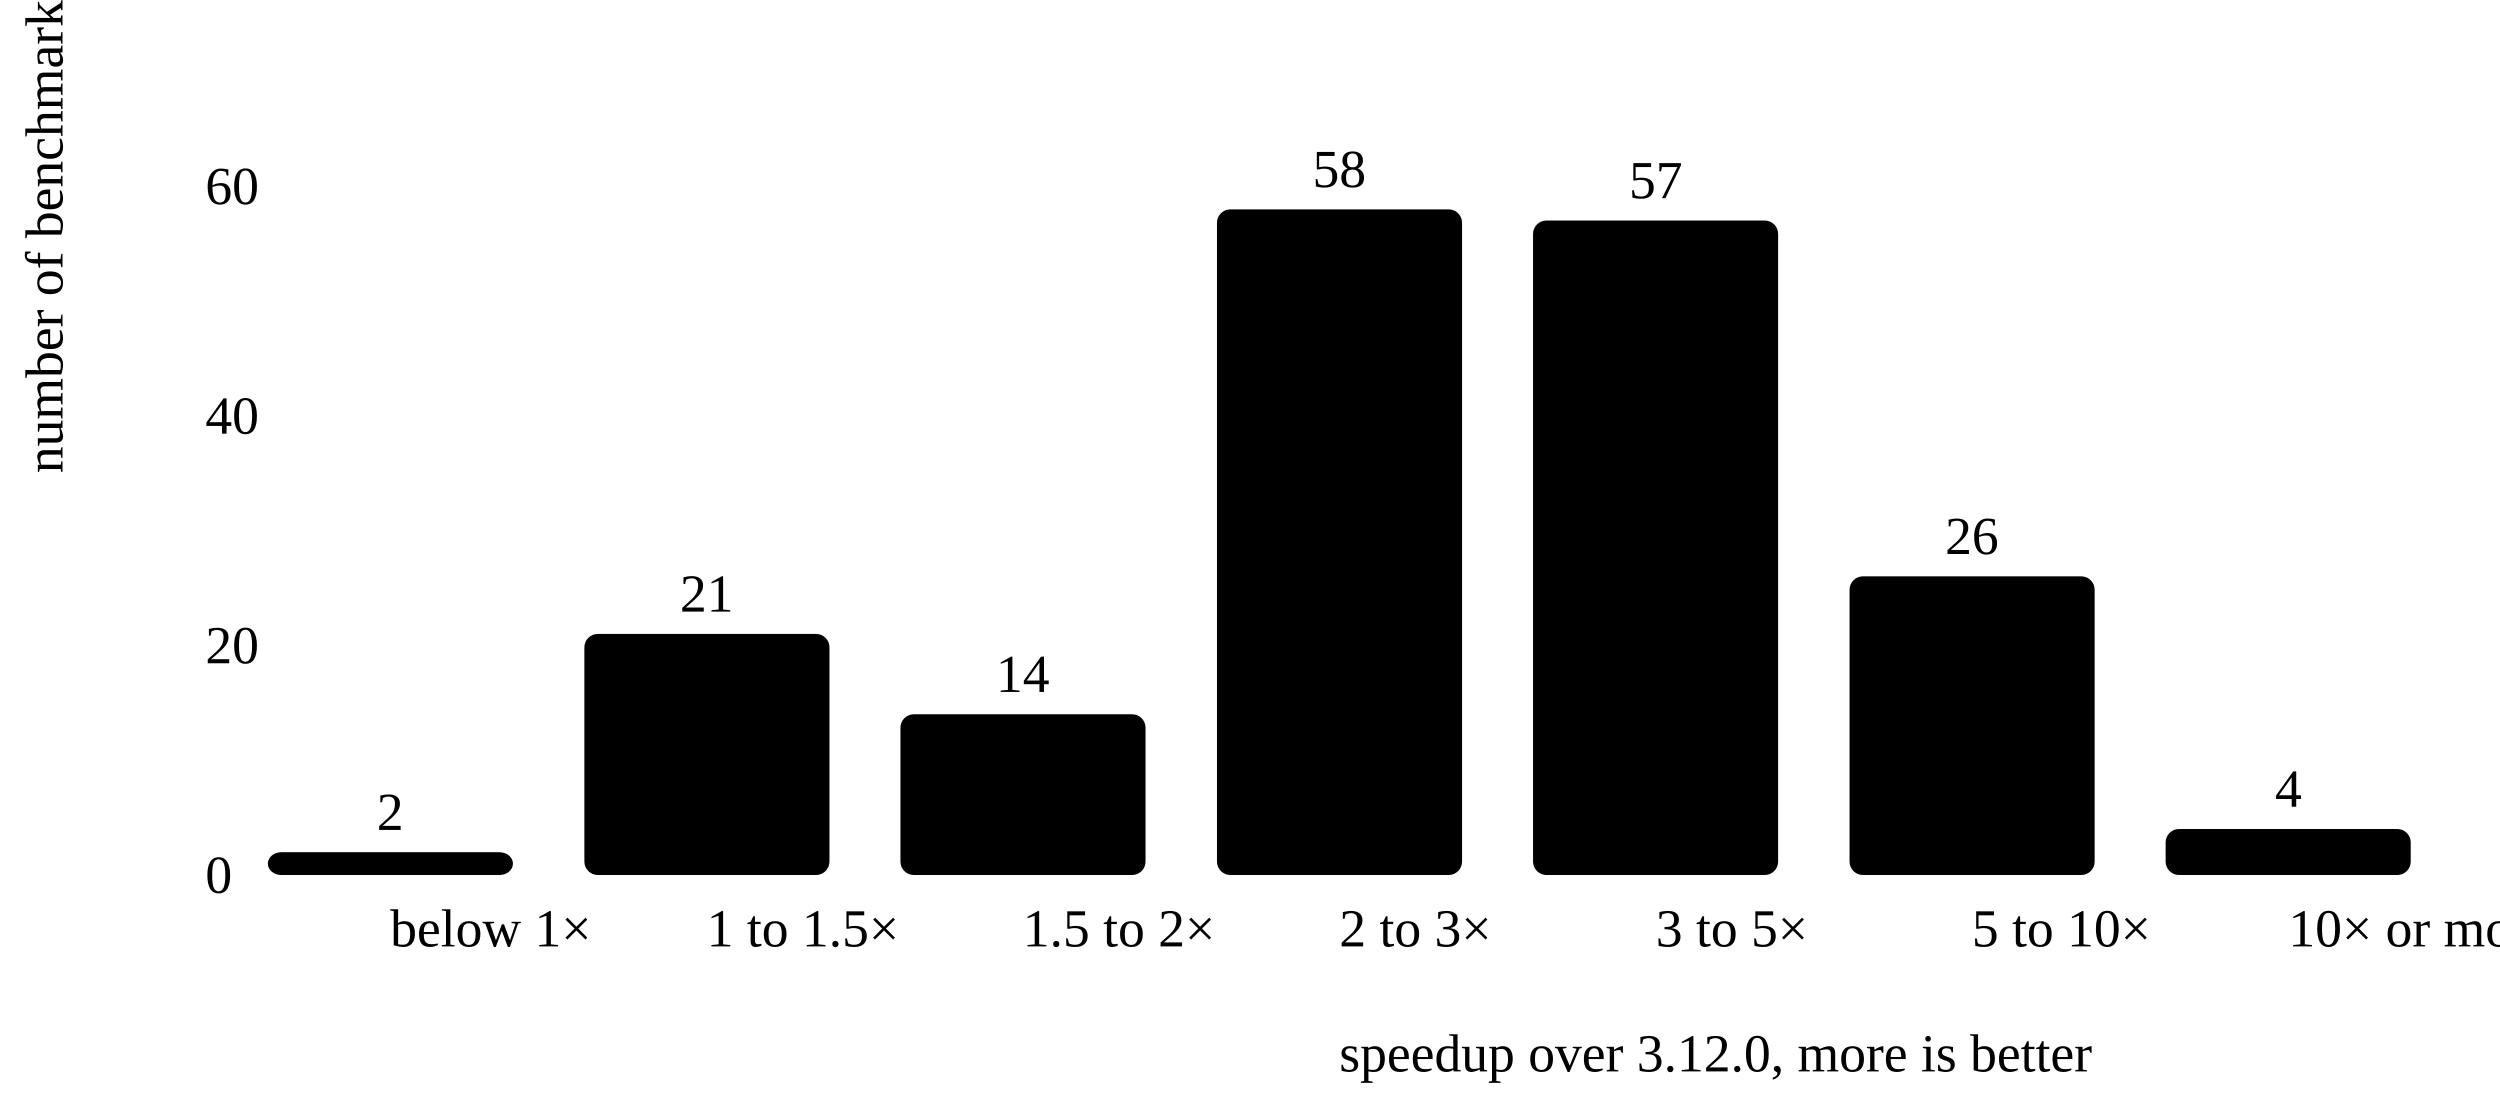
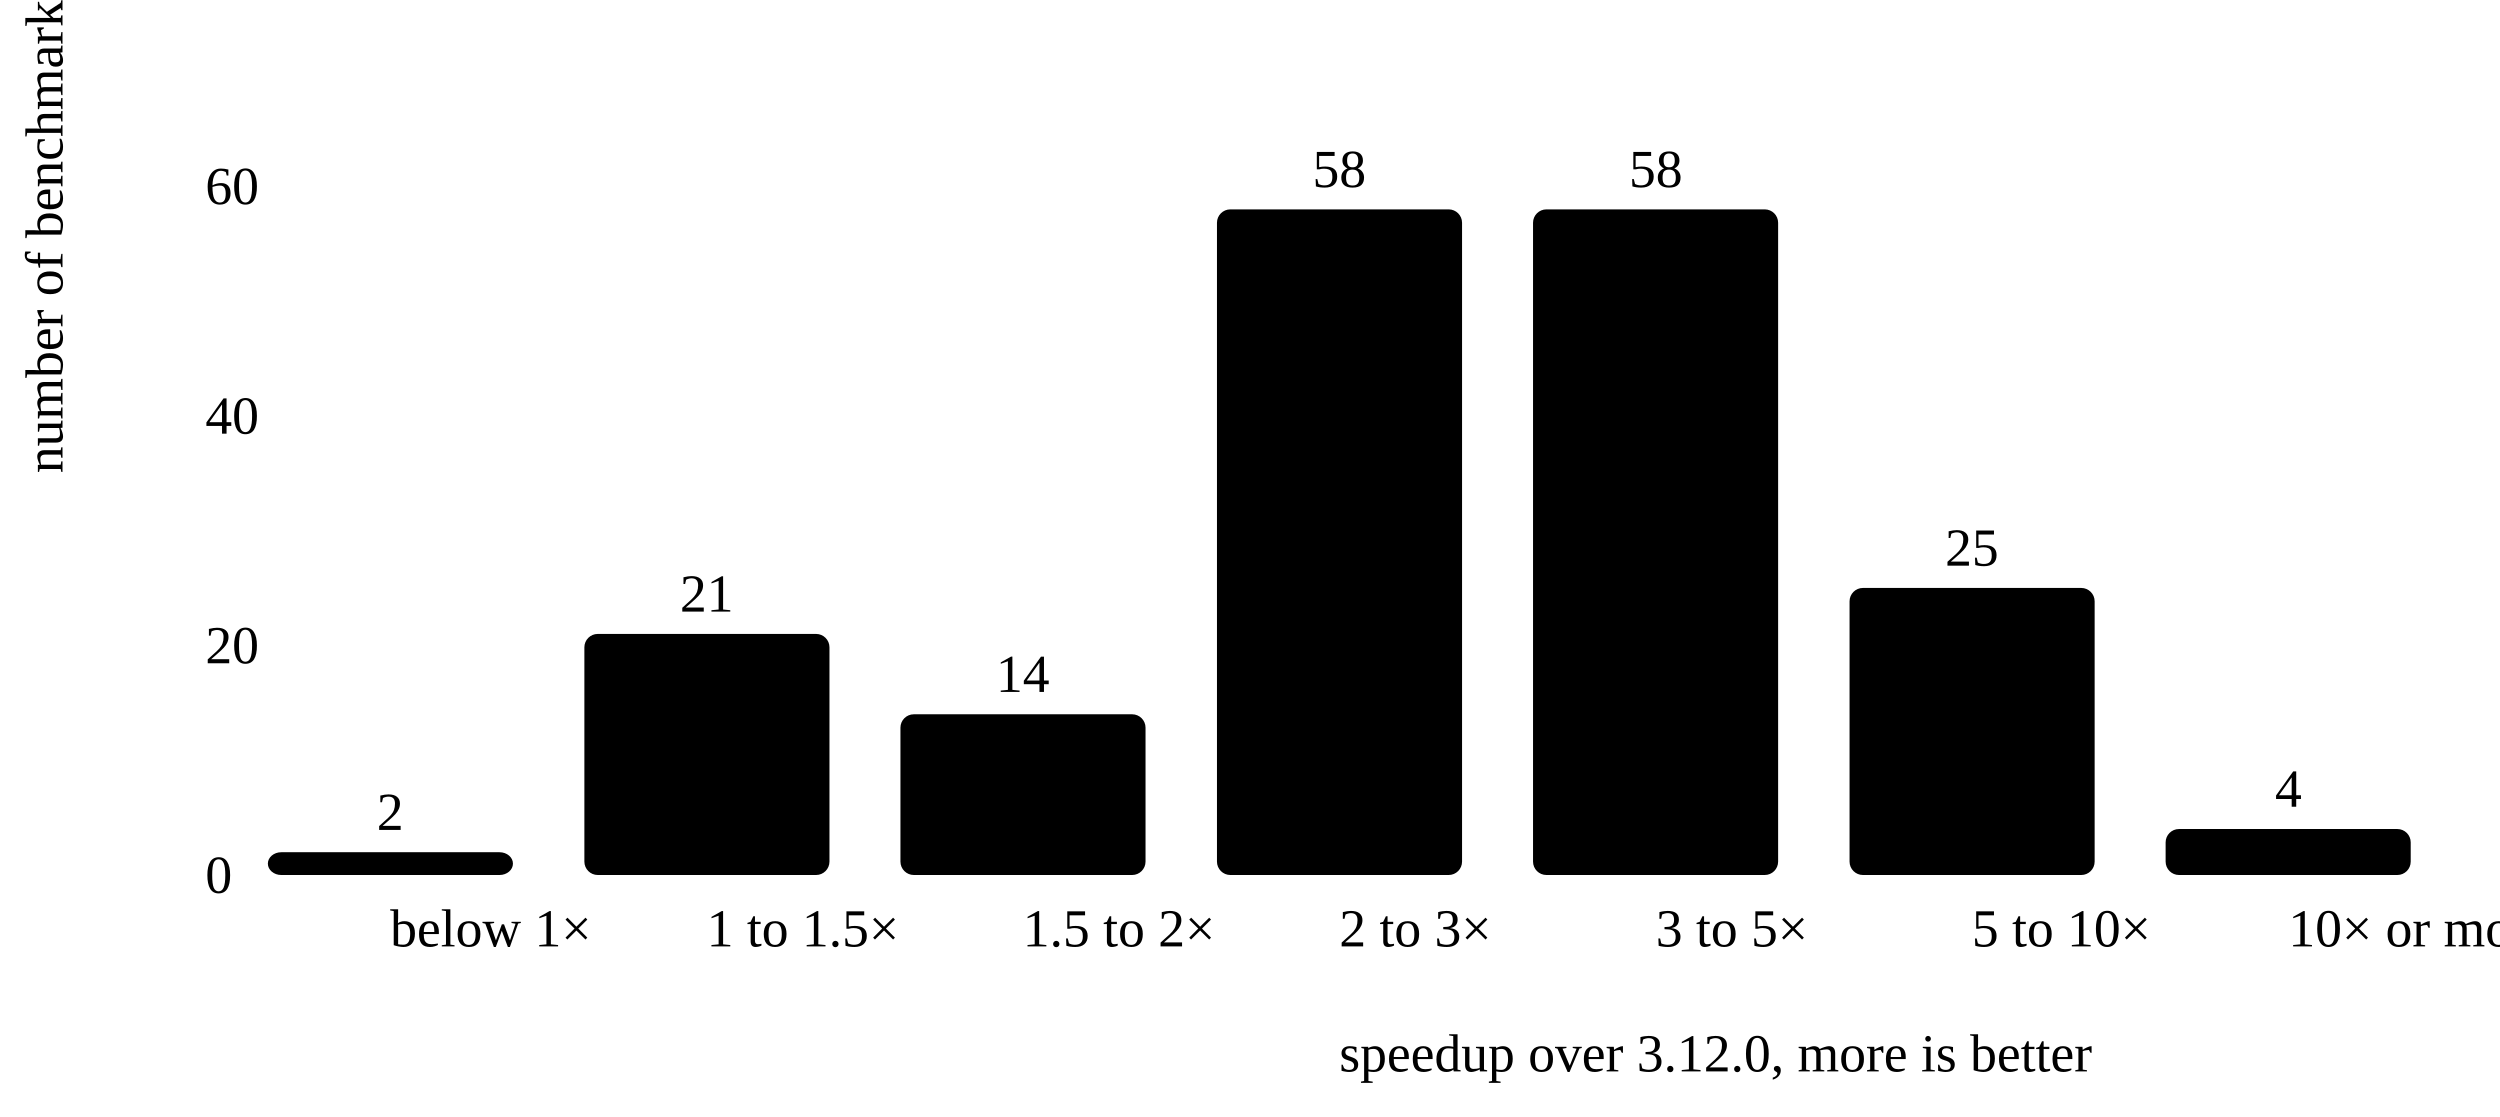
<svg xmlns="http://www.w3.org/2000/svg" class="nj-fig nj-charts nj-charts--blog" viewBox="0 0 560 250" role="img" aria-labelledby="nj-blog-dist nj-blog-dist-d">
  <line class="nj-charts-grid" x1="52" y1="196" x2="548" y2="196" />
  <text class="nj-charts-tick nj-charts-tick--r" x="46" y="200">0</text>
  <line class="nj-charts-grid" x1="52" y1="144.571" x2="548" y2="144.571" />
  <text class="nj-charts-tick nj-charts-tick--r" x="46" y="148.571">20</text>
  <line class="nj-charts-grid" x1="52" y1="93.143" x2="548" y2="93.143" />
  <text class="nj-charts-tick nj-charts-tick--r" x="46" y="97.143">40</text>
  <line class="nj-charts-grid" x1="52" y1="41.714" x2="548" y2="41.714" />
  <text class="nj-charts-tick nj-charts-tick--r" x="46" y="45.714">60</text>
  <rect class="nj-charts-c2" x="60.0" y="190.9" width="54.9" height="5.1" rx="3" />
  <text class="nj-charts-val" x="87.4" y="185.9" text-anchor="middle">2</text>
  <text class="nj-charts-tick" x="87.4" y="212.0">below 1×</text>
  <rect class="nj-charts-c1" x="130.9" y="142.0" width="54.9" height="54.0" rx="3" />
  <text class="nj-charts-val" x="158.3" y="137.0" text-anchor="middle">21</text>
  <text class="nj-charts-tick" x="158.3" y="212.0">1 to 1.5×</text>
  <rect class="nj-charts-c1" x="201.7" y="160.0" width="54.9" height="36.0" rx="3" />
  <text class="nj-charts-val" x="229.1" y="155.0" text-anchor="middle">14</text>
  <text class="nj-charts-tick" x="229.1" y="212.0">1.5 to 2×</text>
  <rect class="nj-charts-c1" x="272.6" y="46.9" width="54.9" height="149.1" rx="3" />
  <text class="nj-charts-val" x="300.0" y="41.9" text-anchor="middle">58</text>
  <text class="nj-charts-tick" x="300.0" y="212.0">2 to 3×</text>
-   <rect class="nj-charts-c1" x="343.4" y="49.4" width="54.9" height="146.6" rx="3" />
-   <text class="nj-charts-val" x="370.9" y="44.4" text-anchor="middle">57</text>
+   <rect class="nj-charts-c1" x="343.4" y="46.9" width="54.9" height="149.1" rx="3" />
+   <text class="nj-charts-val" x="370.9" y="41.9" text-anchor="middle">58</text>
  <text class="nj-charts-tick" x="370.9" y="212.0">3 to 5×</text>
-   <rect class="nj-charts-c1" x="414.3" y="129.1" width="54.9" height="66.9" rx="3" />
-   <text class="nj-charts-val" x="441.7" y="124.1" text-anchor="middle">26</text>
+   <rect class="nj-charts-c1" x="414.3" y="131.7" width="54.9" height="64.3" rx="3" />
+   <text class="nj-charts-val" x="441.7" y="126.7" text-anchor="middle">25</text>
  <text class="nj-charts-tick" x="441.7" y="212.0">5 to 10×</text>
  <rect class="nj-charts-c1" x="485.1" y="185.7" width="54.9" height="10.3" rx="3" />
  <text class="nj-charts-val" x="512.6" y="180.7" text-anchor="middle">4</text>
  <text class="nj-charts-tick" x="512.6" y="212.0">10× or more</text>
  <line class="nj-charts-axis" x1="52" y1="196" x2="548" y2="196" />
  <text class="nj-charts-tick" x="300" y="240">speedup over 3.12.0, more is better</text>
  <text class="nj-charts-tick" transform="rotate(-90)" x="-106" y="14">number of benchmarks</text>
</svg>
